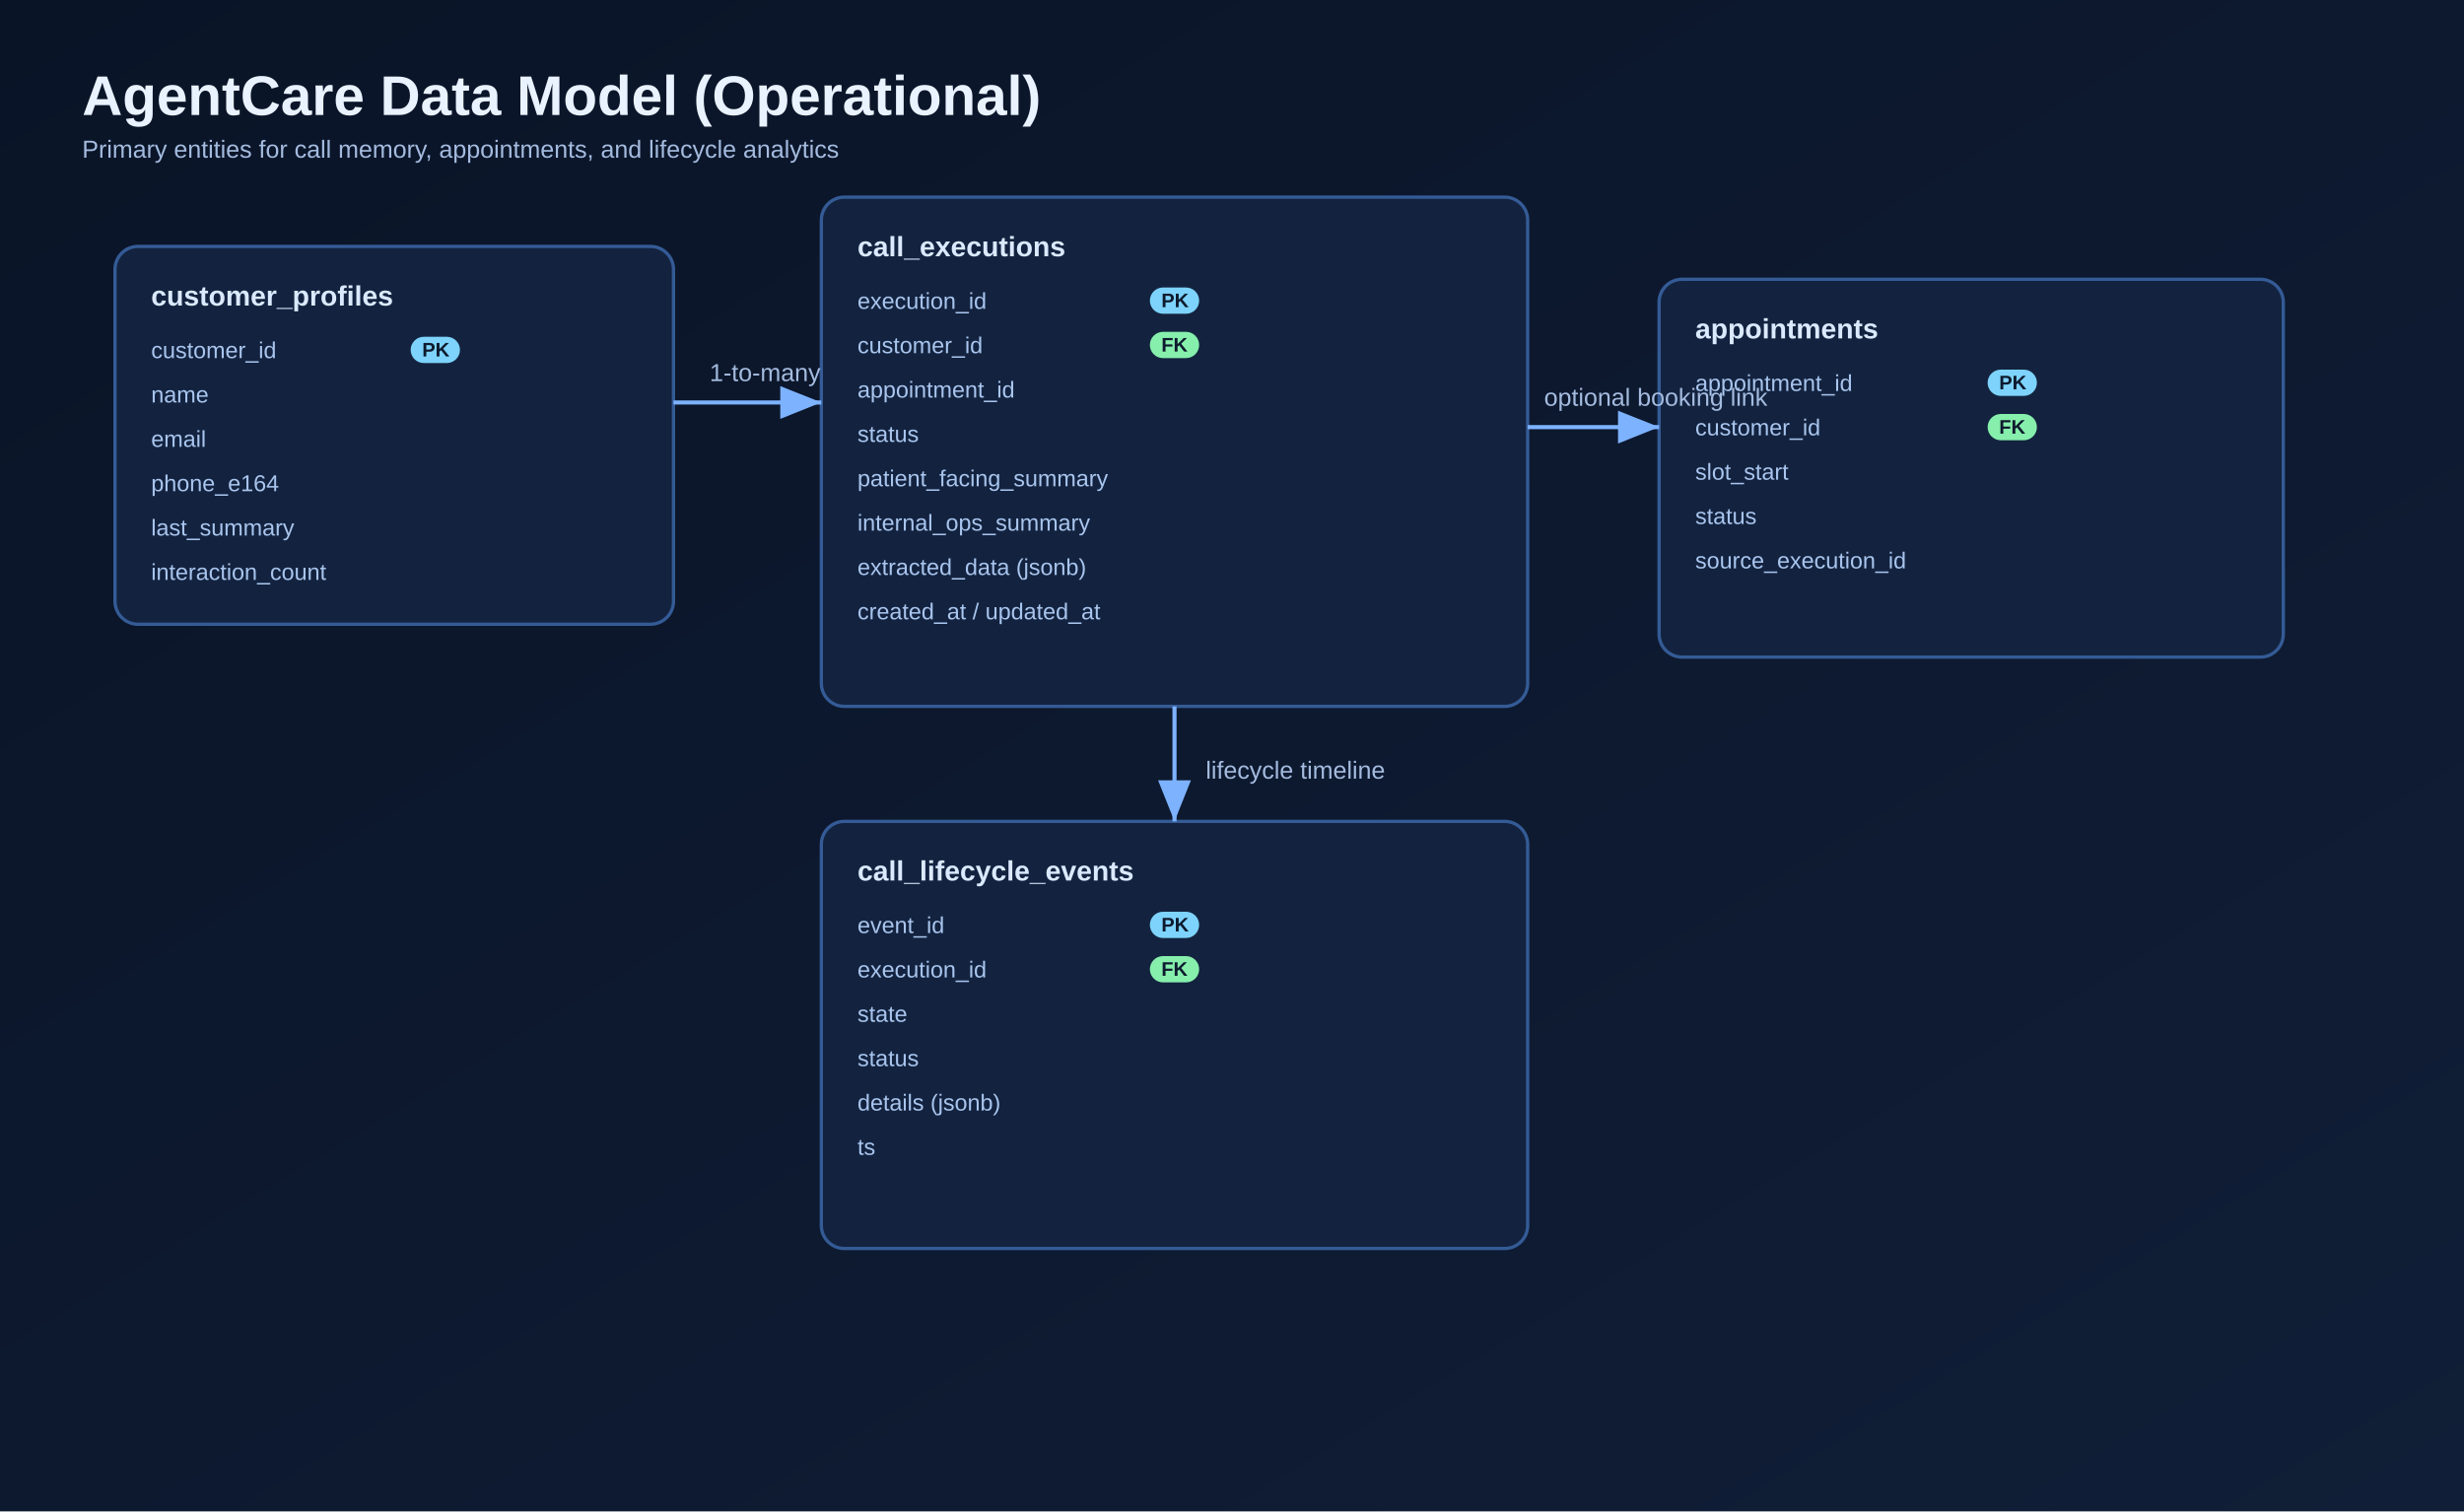
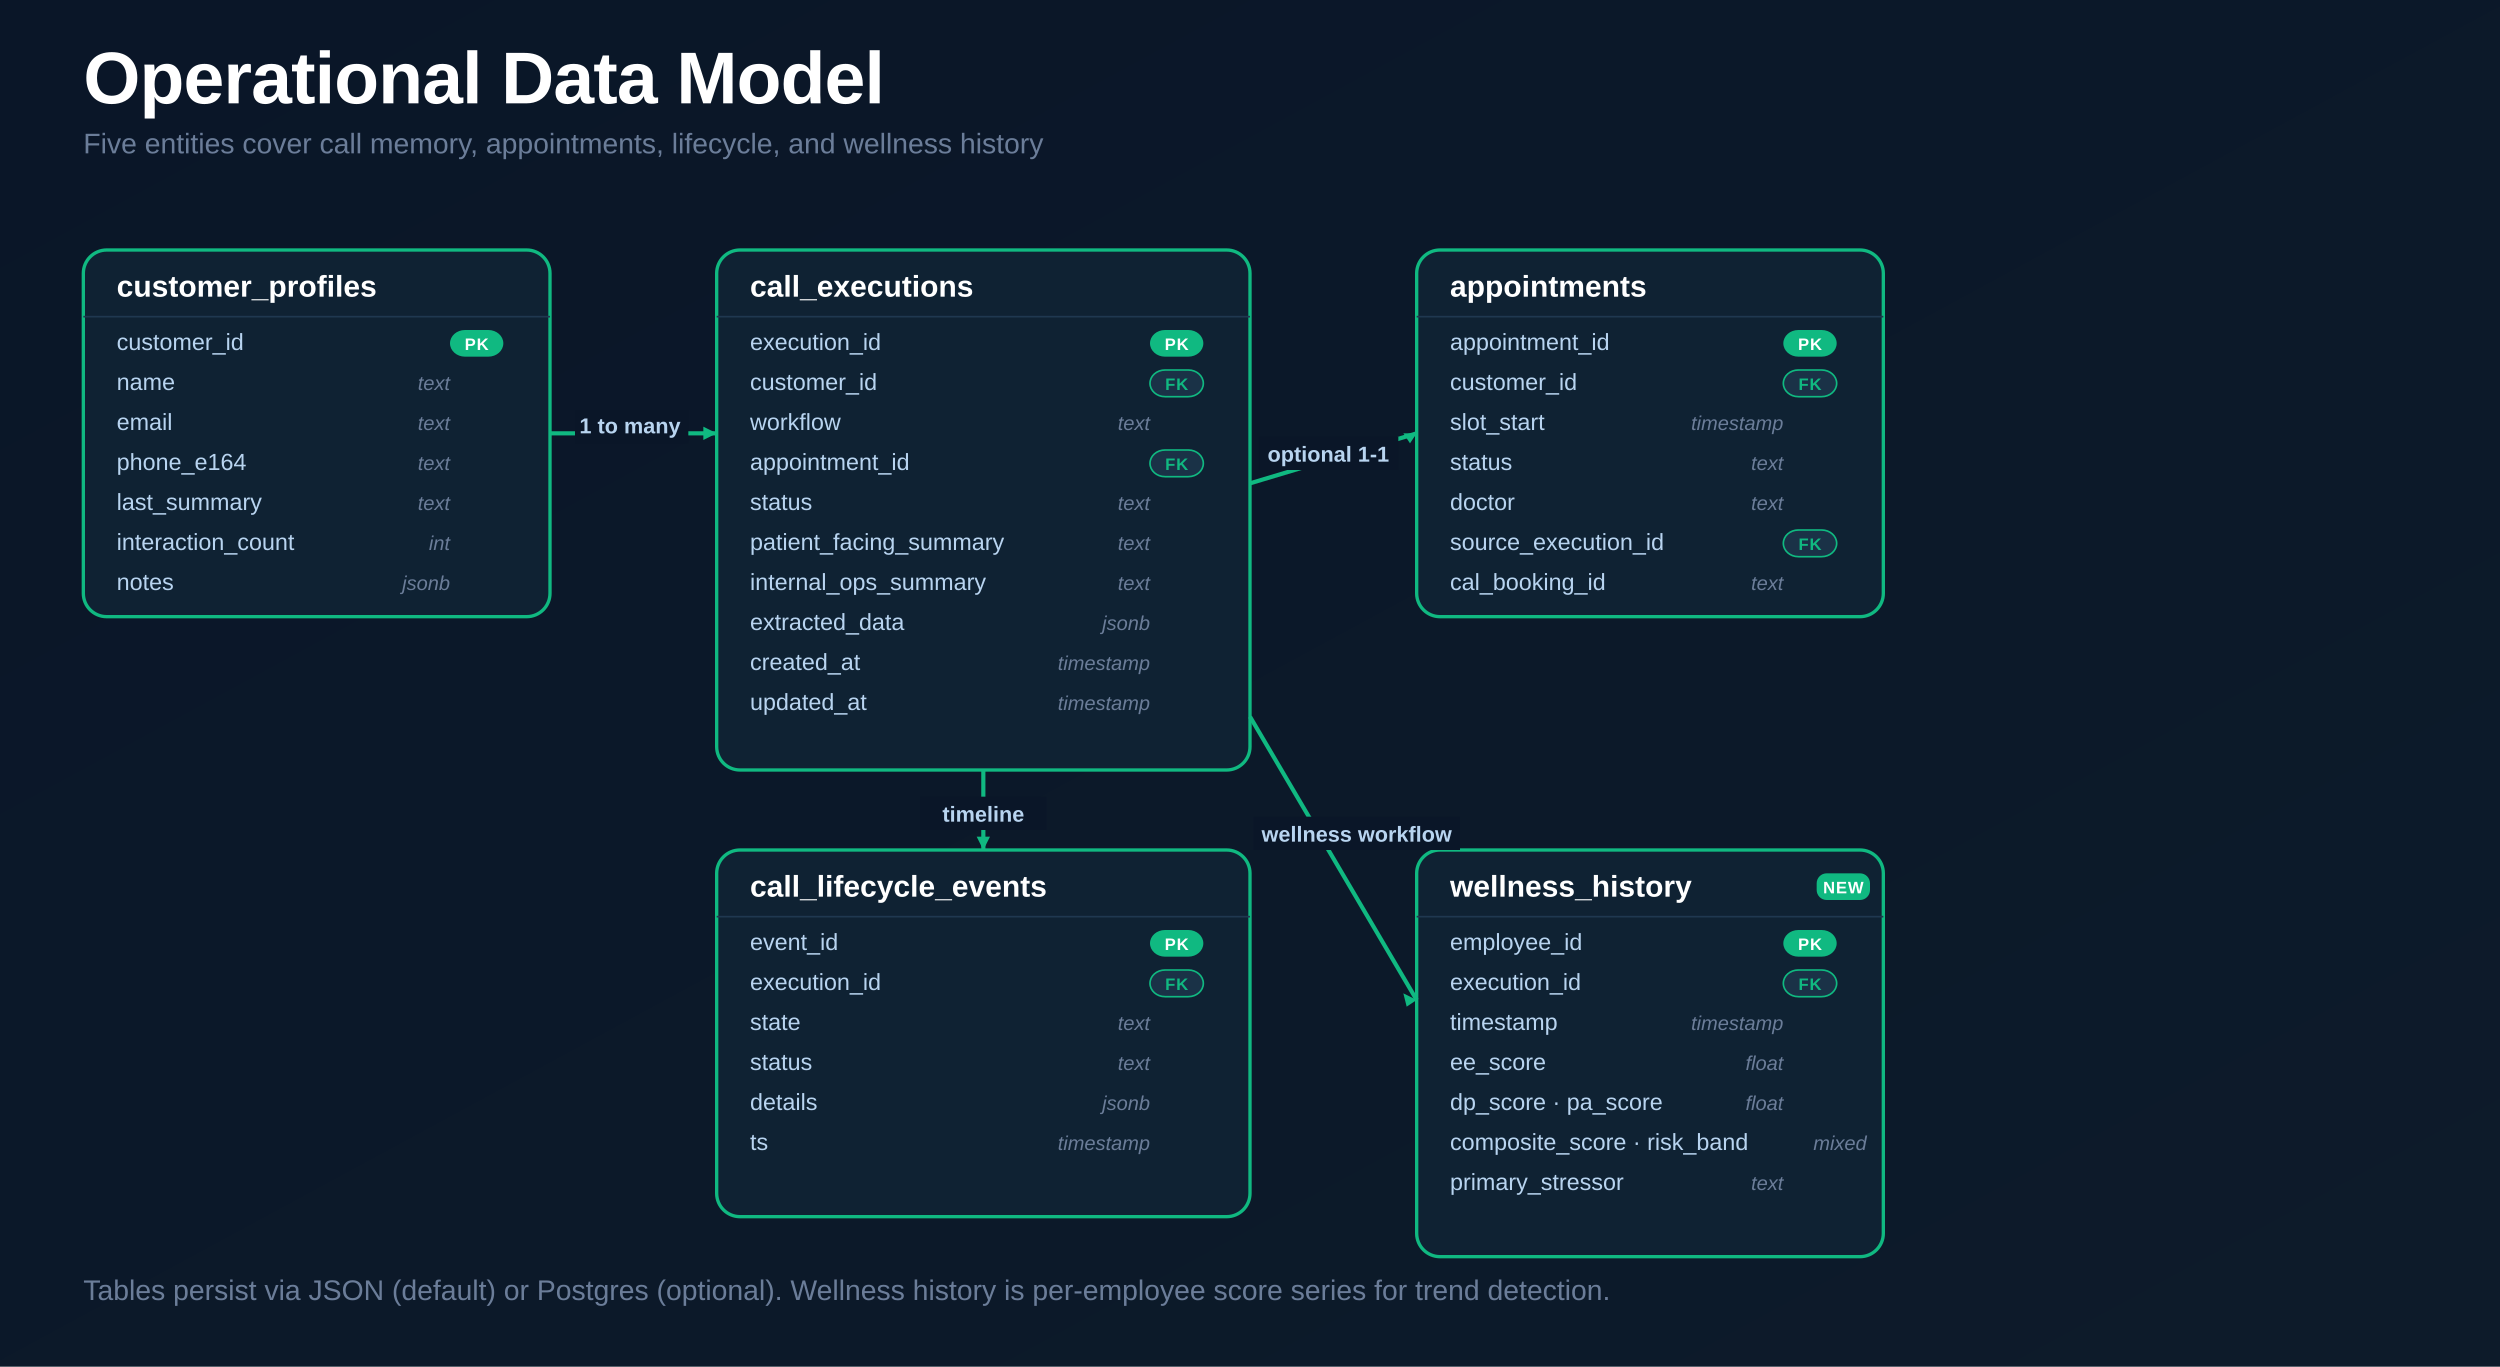
- <svg xmlns="http://www.w3.org/2000/svg" width="1500" height="920" viewBox="0 0 1500 920">
+ <svg xmlns="http://www.w3.org/2000/svg" width="1500" height="820" viewBox="0 0 1500 820" font-family="-apple-system, 'Segoe UI', system-ui, Arial, sans-serif">
  <defs>
    <linearGradient id="bg" x1="0" y1="0" x2="1" y2="1">
-       <stop offset="0%" stop-color="#0a1427" />
-       <stop offset="100%" stop-color="#101e37" />
+       <stop offset="0%" stop-color="#0a1628" />
+       <stop offset="100%" stop-color="#0d1b2a" />
    </linearGradient>
    <style>
-       .title { font: 700 34px Arial, sans-serif; fill: #e9f2ff; }
-       .sub { font: 500 15px Arial, sans-serif; fill: #a4bbdf; }
-       .tbl { fill: #13233f; stroke: #345b96; stroke-width: 2; rx: 14; }
-       .th { font: 700 17px Arial, sans-serif; fill: #dbe9ff; }
-       .tx { font: 500 14px Arial, sans-serif; fill: #a9c5ee; }
-       .pk { fill: #7dd3fc; }
-       .fk { fill: #86efac; }
-       .arrow { stroke: #7db2ff; stroke-width: 2.5; fill: none; marker-end: url(#m); }
-       .tag { font: 700 12px Arial, sans-serif; fill: #0e1a2e; }
+       .h1 { font-size: 44px; font-weight: 800; fill: #ffffff; letter-spacing: -0.5px; }
+       .tag { font-size: 17px; fill: #6b7d99; font-weight: 400; }
+       .table { fill: #0f2233; stroke: #10b981; stroke-width: 2; rx: 14; }
+       .tableTitle { font-size: 18px; font-weight: 700; fill: #ffffff; }
+       .tableSub { font-size: 11px; fill: #6b7d99; font-weight: 500; letter-spacing: 0.5px; }
+       .col { font-size: 14px; fill: #b8d4f0; font-weight: 500; }
+       .colType { font-size: 12px; fill: #6b7d99; font-style: italic; }
+       .pk { fill: #10b981; rx: 9; }
+       .fk { fill: #1a3247; stroke: #10b981; stroke-width: 1; rx: 9; }
+       .pkText { font-size: 10px; font-weight: 800; fill: #ffffff; letter-spacing: 0.5px; }
+       .fkText { font-size: 10px; font-weight: 800; fill: #10b981; letter-spacing: 0.5px; }
+       .arrow { stroke: #10b981; stroke-width: 2.5; fill: none; }
+       .relText { font-size: 13px; fill: #b8d4f0; font-weight: 600; }
+       .relBg { fill: #0a1628; }
+       .new { fill: #10b981; rx: 6; }
+       .newText { font-size: 10px; font-weight: 800; fill: #ffffff; letter-spacing: 0.5px; }
+       .divider { stroke: #1f3850; stroke-width: 1; }
    </style>
-     <marker id="m" markerWidth="10" markerHeight="8" refX="10" refY="4" orient="auto">
-       <polygon points="0,0 10,4 0,8" fill="#7db2ff" />
-     </marker>
  </defs>
-   <rect width="1500" height="920" fill="url(#bg)" />
-   <text x="50" y="70" class="title">AgentCare Data Model (Operational)</text>
-   <text x="50" y="96" class="sub">Primary entities for call memory, appointments, and lifecycle analytics</text>
-   <rect x="70" y="150" width="340" height="230" class="tbl" />
-   <text x="92" y="186" class="th">customer_profiles</text>
-   <text x="92" y="218" class="tx">customer_id</text>
-   <rect x="250" y="205" width="30" height="16" rx="8" class="pk" />
-   <text x="257" y="217" class="tag">PK</text>
-   <text x="92" y="245" class="tx">name</text>
-   <text x="92" y="272" class="tx">email</text>
-   <text x="92" y="299" class="tx">phone_e164</text>
-   <text x="92" y="326" class="tx">last_summary</text>
-   <text x="92" y="353" class="tx">interaction_count</text>
-   <rect x="500" y="120" width="430" height="310" class="tbl" />
-   <text x="522" y="156" class="th">call_executions</text>
-   <text x="522" y="188" class="tx">execution_id</text>
-   <rect x="700" y="175" width="30" height="16" rx="8" class="pk" />
-   <text x="707" y="187" class="tag">PK</text>
-   <text x="522" y="215" class="tx">customer_id</text>
-   <rect x="700" y="202" width="30" height="16" rx="8" class="fk" />
-   <text x="707" y="214" class="tag">FK</text>
-   <text x="522" y="242" class="tx">appointment_id</text>
-   <text x="522" y="269" class="tx">status</text>
-   <text x="522" y="296" class="tx">patient_facing_summary</text>
-   <text x="522" y="323" class="tx">internal_ops_summary</text>
-   <text x="522" y="350" class="tx">extracted_data (jsonb)</text>
-   <text x="522" y="377" class="tx">created_at / updated_at</text>
-   <rect x="1010" y="170" width="380" height="230" class="tbl" />
-   <text x="1032" y="206" class="th">appointments</text>
-   <text x="1032" y="238" class="tx">appointment_id</text>
-   <rect x="1210" y="225" width="30" height="16" rx="8" class="pk" />
-   <text x="1217" y="237" class="tag">PK</text>
-   <text x="1032" y="265" class="tx">customer_id</text>
-   <rect x="1210" y="252" width="30" height="16" rx="8" class="fk" />
-   <text x="1217" y="264" class="tag">FK</text>
-   <text x="1032" y="292" class="tx">slot_start</text>
-   <text x="1032" y="319" class="tx">status</text>
-   <text x="1032" y="346" class="tx">source_execution_id</text>
-   <rect x="500" y="500" width="430" height="260" class="tbl" />
-   <text x="522" y="536" class="th">call_lifecycle_events</text>
-   <text x="522" y="568" class="tx">event_id</text>
-   <rect x="700" y="555" width="30" height="16" rx="8" class="pk" />
-   <text x="707" y="567" class="tag">PK</text>
-   <text x="522" y="595" class="tx">execution_id</text>
-   <rect x="700" y="582" width="30" height="16" rx="8" class="fk" />
-   <text x="707" y="594" class="tag">FK</text>
-   <text x="522" y="622" class="tx">state</text>
-   <text x="522" y="649" class="tx">status</text>
-   <text x="522" y="676" class="tx">details (jsonb)</text>
-   <text x="522" y="703" class="tx">ts</text>
-   <path d="M410,245 L500,245" class="arrow" />
-   <path d="M930,260 L1010,260" class="arrow" />
-   <path d="M715,430 L715,500" class="arrow" />
-   <text x="432" y="232" class="sub">1-to-many</text>
-   <text x="940" y="247" class="sub">optional booking link</text>
-   <text x="734" y="474" class="sub">lifecycle timeline</text>
+   <rect width="1500" height="820" fill="url(#bg)" />
+   <text x="50" y="62" class="h1">Operational Data Model</text>
+   <text x="50" y="92" class="tag">Five entities cover call memory, appointments, lifecycle, and wellness history</text>
+   <rect x="50" y="150" width="280" height="220" class="table" />
+   <line x1="50" y1="190" x2="330" y2="190" class="divider" />
+   <text x="70" y="178" class="tableTitle">customer_profiles</text>
+   <text x="70" y="210" class="col">customer_id</text>
+   <rect x="270" y="198" width="32" height="16" class="pk" />
+   <text x="286" y="210" class="pkText" text-anchor="middle">PK</text>
+   <text x="70" y="234" class="col">name</text>
+   <text x="270" y="234" class="colType" text-anchor="end">text</text>
+   <text x="70" y="258" class="col">email</text>
+   <text x="270" y="258" class="colType" text-anchor="end">text</text>
+   <text x="70" y="282" class="col">phone_e164</text>
+   <text x="270" y="282" class="colType" text-anchor="end">text</text>
+   <text x="70" y="306" class="col">last_summary</text>
+   <text x="270" y="306" class="colType" text-anchor="end">text</text>
+   <text x="70" y="330" class="col">interaction_count</text>
+   <text x="270" y="330" class="colType" text-anchor="end">int</text>
+   <text x="70" y="354" class="col">notes</text>
+   <text x="270" y="354" class="colType" text-anchor="end">jsonb</text>
+   <rect x="430" y="150" width="320" height="312" class="table" />
+   <line x1="430" y1="190" x2="750" y2="190" class="divider" />
+   <text x="450" y="178" class="tableTitle">call_executions</text>
+   <text x="450" y="210" class="col">execution_id</text>
+   <rect x="690" y="198" width="32" height="16" class="pk" />
+   <text x="706" y="210" class="pkText" text-anchor="middle">PK</text>
+   <text x="450" y="234" class="col">customer_id</text>
+   <rect x="690" y="222" width="32" height="16" class="fk" />
+   <text x="706" y="234" class="fkText" text-anchor="middle">FK</text>
+   <text x="450" y="258" class="col">workflow</text>
+   <text x="690" y="258" class="colType" text-anchor="end">text</text>
+   <text x="450" y="282" class="col">appointment_id</text>
+   <rect x="690" y="270" width="32" height="16" class="fk" />
+   <text x="706" y="282" class="fkText" text-anchor="middle">FK</text>
+   <text x="450" y="306" class="col">status</text>
+   <text x="690" y="306" class="colType" text-anchor="end">text</text>
+   <text x="450" y="330" class="col">patient_facing_summary</text>
+   <text x="690" y="330" class="colType" text-anchor="end">text</text>
+   <text x="450" y="354" class="col">internal_ops_summary</text>
+   <text x="690" y="354" class="colType" text-anchor="end">text</text>
+   <text x="450" y="378" class="col">extracted_data</text>
+   <text x="690" y="378" class="colType" text-anchor="end">jsonb</text>
+   <text x="450" y="402" class="col">created_at</text>
+   <text x="690" y="402" class="colType" text-anchor="end">timestamp</text>
+   <text x="450" y="426" class="col">updated_at</text>
+   <text x="690" y="426" class="colType" text-anchor="end">timestamp</text>
+   <rect x="850" y="150" width="280" height="220" class="table" />
+   <line x1="850" y1="190" x2="1130" y2="190" class="divider" />
+   <text x="870" y="178" class="tableTitle">appointments</text>
+   <text x="870" y="210" class="col">appointment_id</text>
+   <rect x="1070" y="198" width="32" height="16" class="pk" />
+   <text x="1086" y="210" class="pkText" text-anchor="middle">PK</text>
+   <text x="870" y="234" class="col">customer_id</text>
+   <rect x="1070" y="222" width="32" height="16" class="fk" />
+   <text x="1086" y="234" class="fkText" text-anchor="middle">FK</text>
+   <text x="870" y="258" class="col">slot_start</text>
+   <text x="1070" y="258" class="colType" text-anchor="end">timestamp</text>
+   <text x="870" y="282" class="col">status</text>
+   <text x="1070" y="282" class="colType" text-anchor="end">text</text>
+   <text x="870" y="306" class="col">doctor</text>
+   <text x="1070" y="306" class="colType" text-anchor="end">text</text>
+   <text x="870" y="330" class="col">source_execution_id</text>
+   <rect x="1070" y="318" width="32" height="16" class="fk" />
+   <text x="1086" y="330" class="fkText" text-anchor="middle">FK</text>
+   <text x="870" y="354" class="col">cal_booking_id</text>
+   <text x="1070" y="354" class="colType" text-anchor="end">text</text>
+   <rect x="430" y="510" width="320" height="220" class="table" />
+   <line x1="430" y1="550" x2="750" y2="550" class="divider" />
+   <text x="450" y="538" class="tableTitle">call_lifecycle_events</text>
+   <text x="450" y="570" class="col">event_id</text>
+   <rect x="690" y="558" width="32" height="16" class="pk" />
+   <text x="706" y="570" class="pkText" text-anchor="middle">PK</text>
+   <text x="450" y="594" class="col">execution_id</text>
+   <rect x="690" y="582" width="32" height="16" class="fk" />
+   <text x="706" y="594" class="fkText" text-anchor="middle">FK</text>
+   <text x="450" y="618" class="col">state</text>
+   <text x="690" y="618" class="colType" text-anchor="end">text</text>
+   <text x="450" y="642" class="col">status</text>
+   <text x="690" y="642" class="colType" text-anchor="end">text</text>
+   <text x="450" y="666" class="col">details</text>
+   <text x="690" y="666" class="colType" text-anchor="end">jsonb</text>
+   <text x="450" y="690" class="col">ts</text>
+   <text x="690" y="690" class="colType" text-anchor="end">timestamp</text>
+   <rect x="850" y="510" width="280" height="244" class="table" />
+   <line x1="850" y1="550" x2="1130" y2="550" class="divider" />
+   <text x="870" y="538" class="tableTitle">wellness_history</text>
+   <rect x="1090" y="524" width="32" height="16" class="new" />
+   <text x="1106" y="536" class="newText" text-anchor="middle">NEW</text>
+   <text x="870" y="570" class="col">employee_id</text>
+   <rect x="1070" y="558" width="32" height="16" class="pk" />
+   <text x="1086" y="570" class="pkText" text-anchor="middle">PK</text>
+   <text x="870" y="594" class="col">execution_id</text>
+   <rect x="1070" y="582" width="32" height="16" class="fk" />
+   <text x="1086" y="594" class="fkText" text-anchor="middle">FK</text>
+   <text x="870" y="618" class="col">timestamp</text>
+   <text x="1070" y="618" class="colType" text-anchor="end">timestamp</text>
+   <text x="870" y="642" class="col">ee_score</text>
+   <text x="1070" y="642" class="colType" text-anchor="end">float</text>
+   <text x="870" y="666" class="col">dp_score · pa_score</text>
+   <text x="1070" y="666" class="colType" text-anchor="end">float</text>
+   <text x="870" y="690" class="col">composite_score · risk_band</text>
+   <text x="1120" y="690" class="colType" text-anchor="end">mixed</text>
+   <text x="870" y="714" class="col">primary_stressor</text>
+   <text x="1070" y="714" class="colType" text-anchor="end">text</text>
+   <line x1="330" y1="260" x2="430" y2="260" class="arrow" />
+   <polygon points="430,260 422,256 422,264" fill="#10b981" />
+   <rect x="345" y="246" width="68" height="20" class="relBg" />
+   <text x="378" y="260" class="relText" text-anchor="middle">1 to many</text>
+   <line x1="750" y1="290" x2="850" y2="260" class="arrow" />
+   <polygon points="850,260 842,260 846,266" fill="#10b981" />
+   <rect x="755" y="262" width="84" height="20" class="relBg" />
+   <text x="797" y="277" class="relText" text-anchor="middle">optional 1-1</text>
+   <line x1="590" y1="462" x2="590" y2="510" class="arrow" />
+   <polygon points="590,510 586,502 594,502" fill="#10b981" />
+   <rect x="552" y="478" width="76" height="20" class="relBg" />
+   <text x="590" y="493" class="relText" text-anchor="middle">timeline</text>
+   <line x1="750" y1="430" x2="850" y2="600" class="arrow" />
+   <polygon points="850,600 842,596 844,604" fill="#10b981" />
+   <rect x="752" y="490" width="124" height="20" class="relBg" />
+   <text x="814" y="505" class="relText" text-anchor="middle">wellness workflow</text>
+   <text x="50" y="780" class="tag">Tables persist via JSON (default) or Postgres (optional). Wellness history is per-employee score series for trend detection.</text>
</svg>
